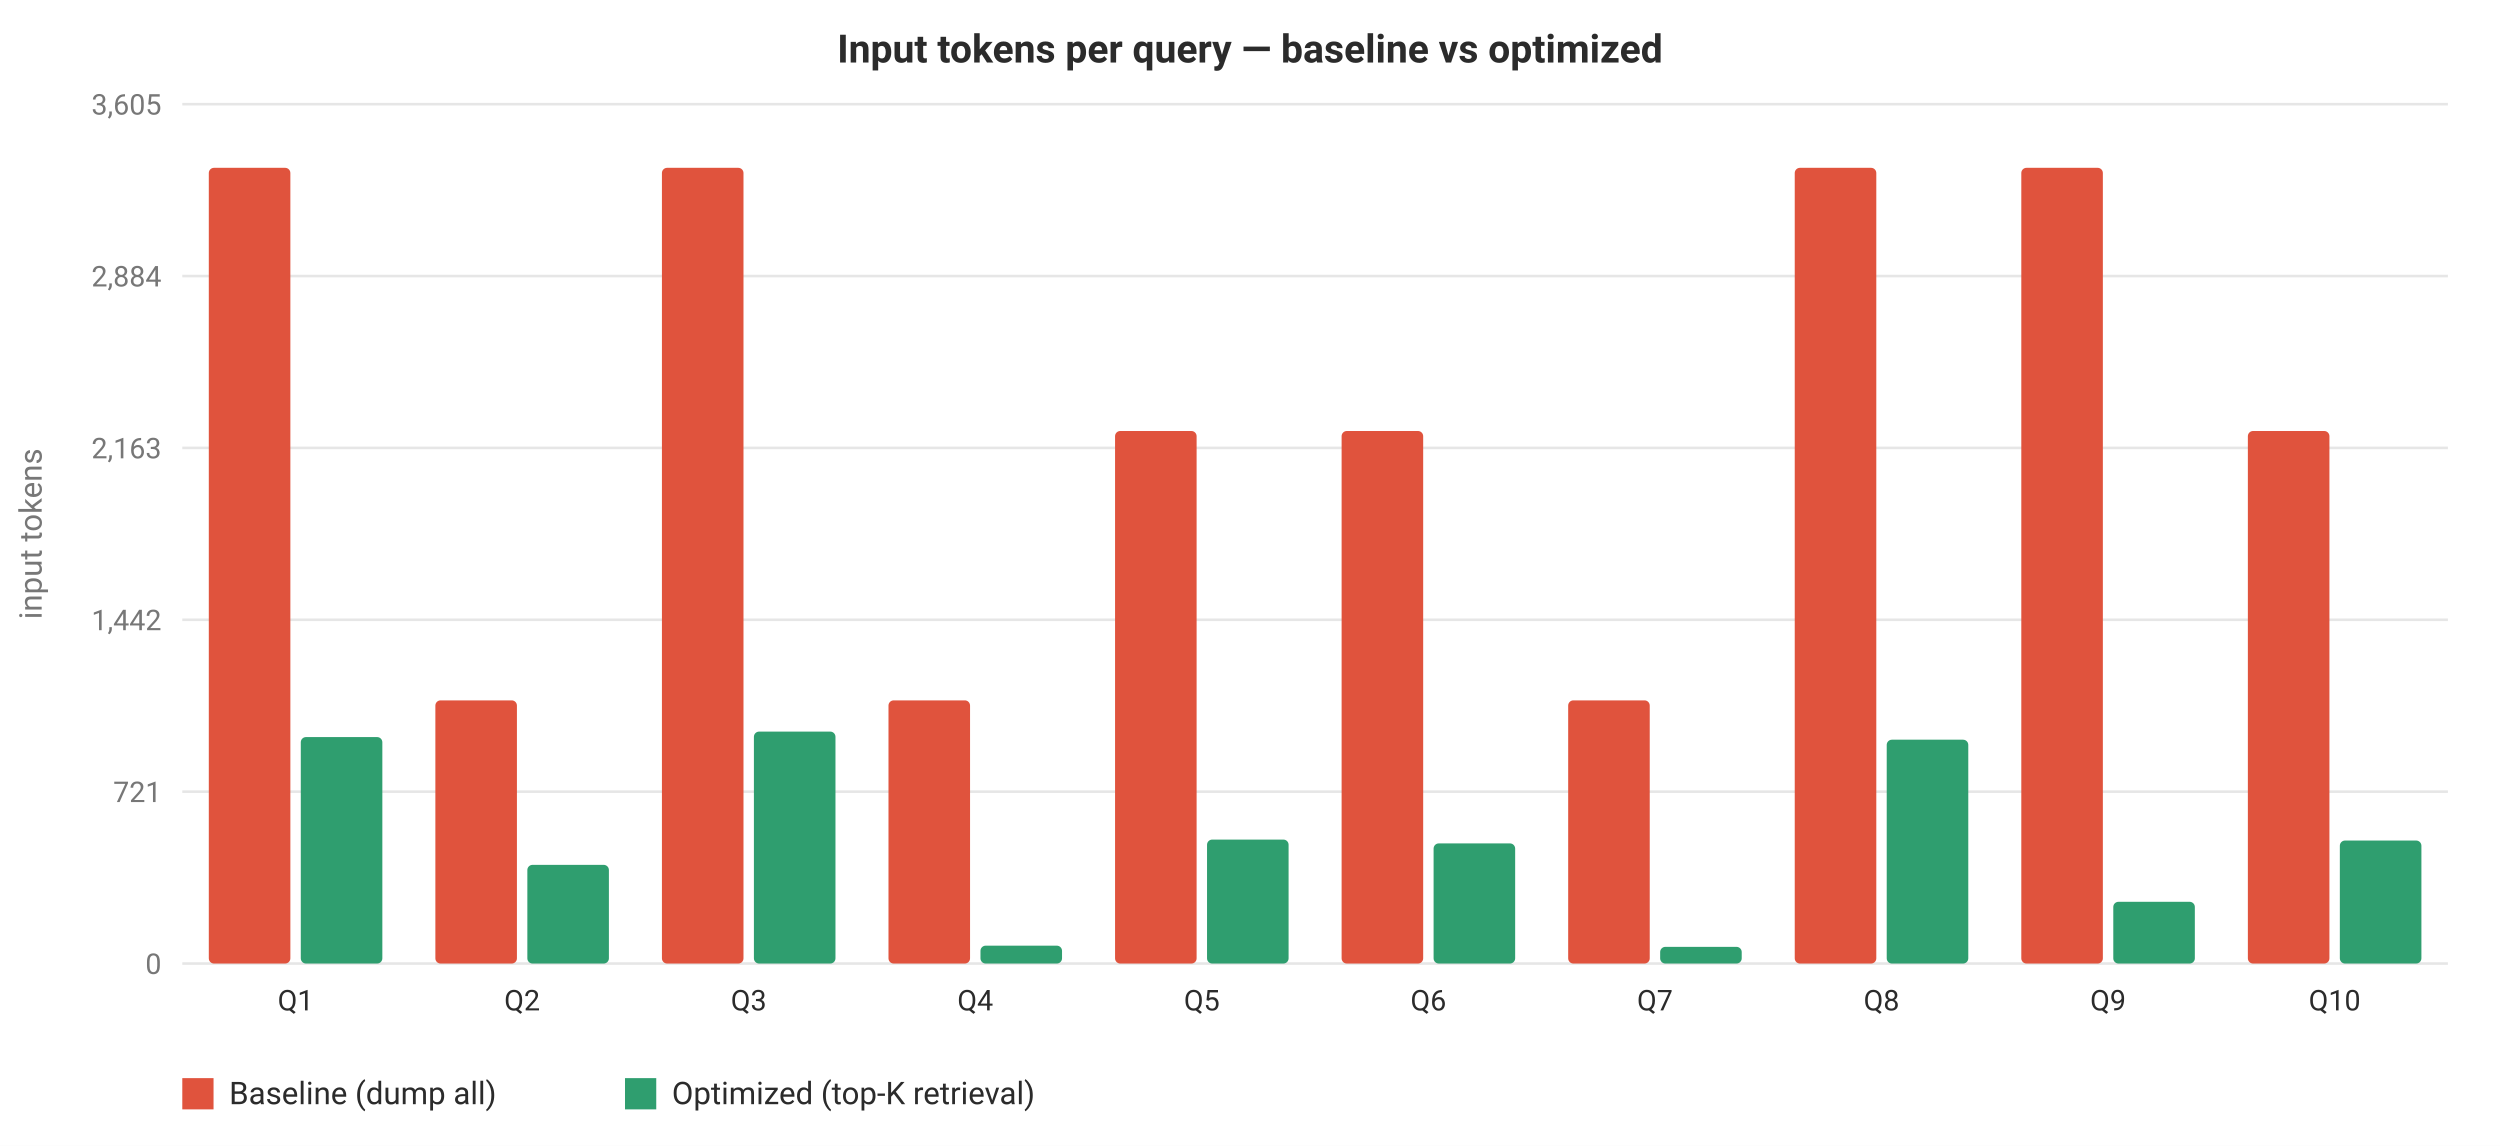
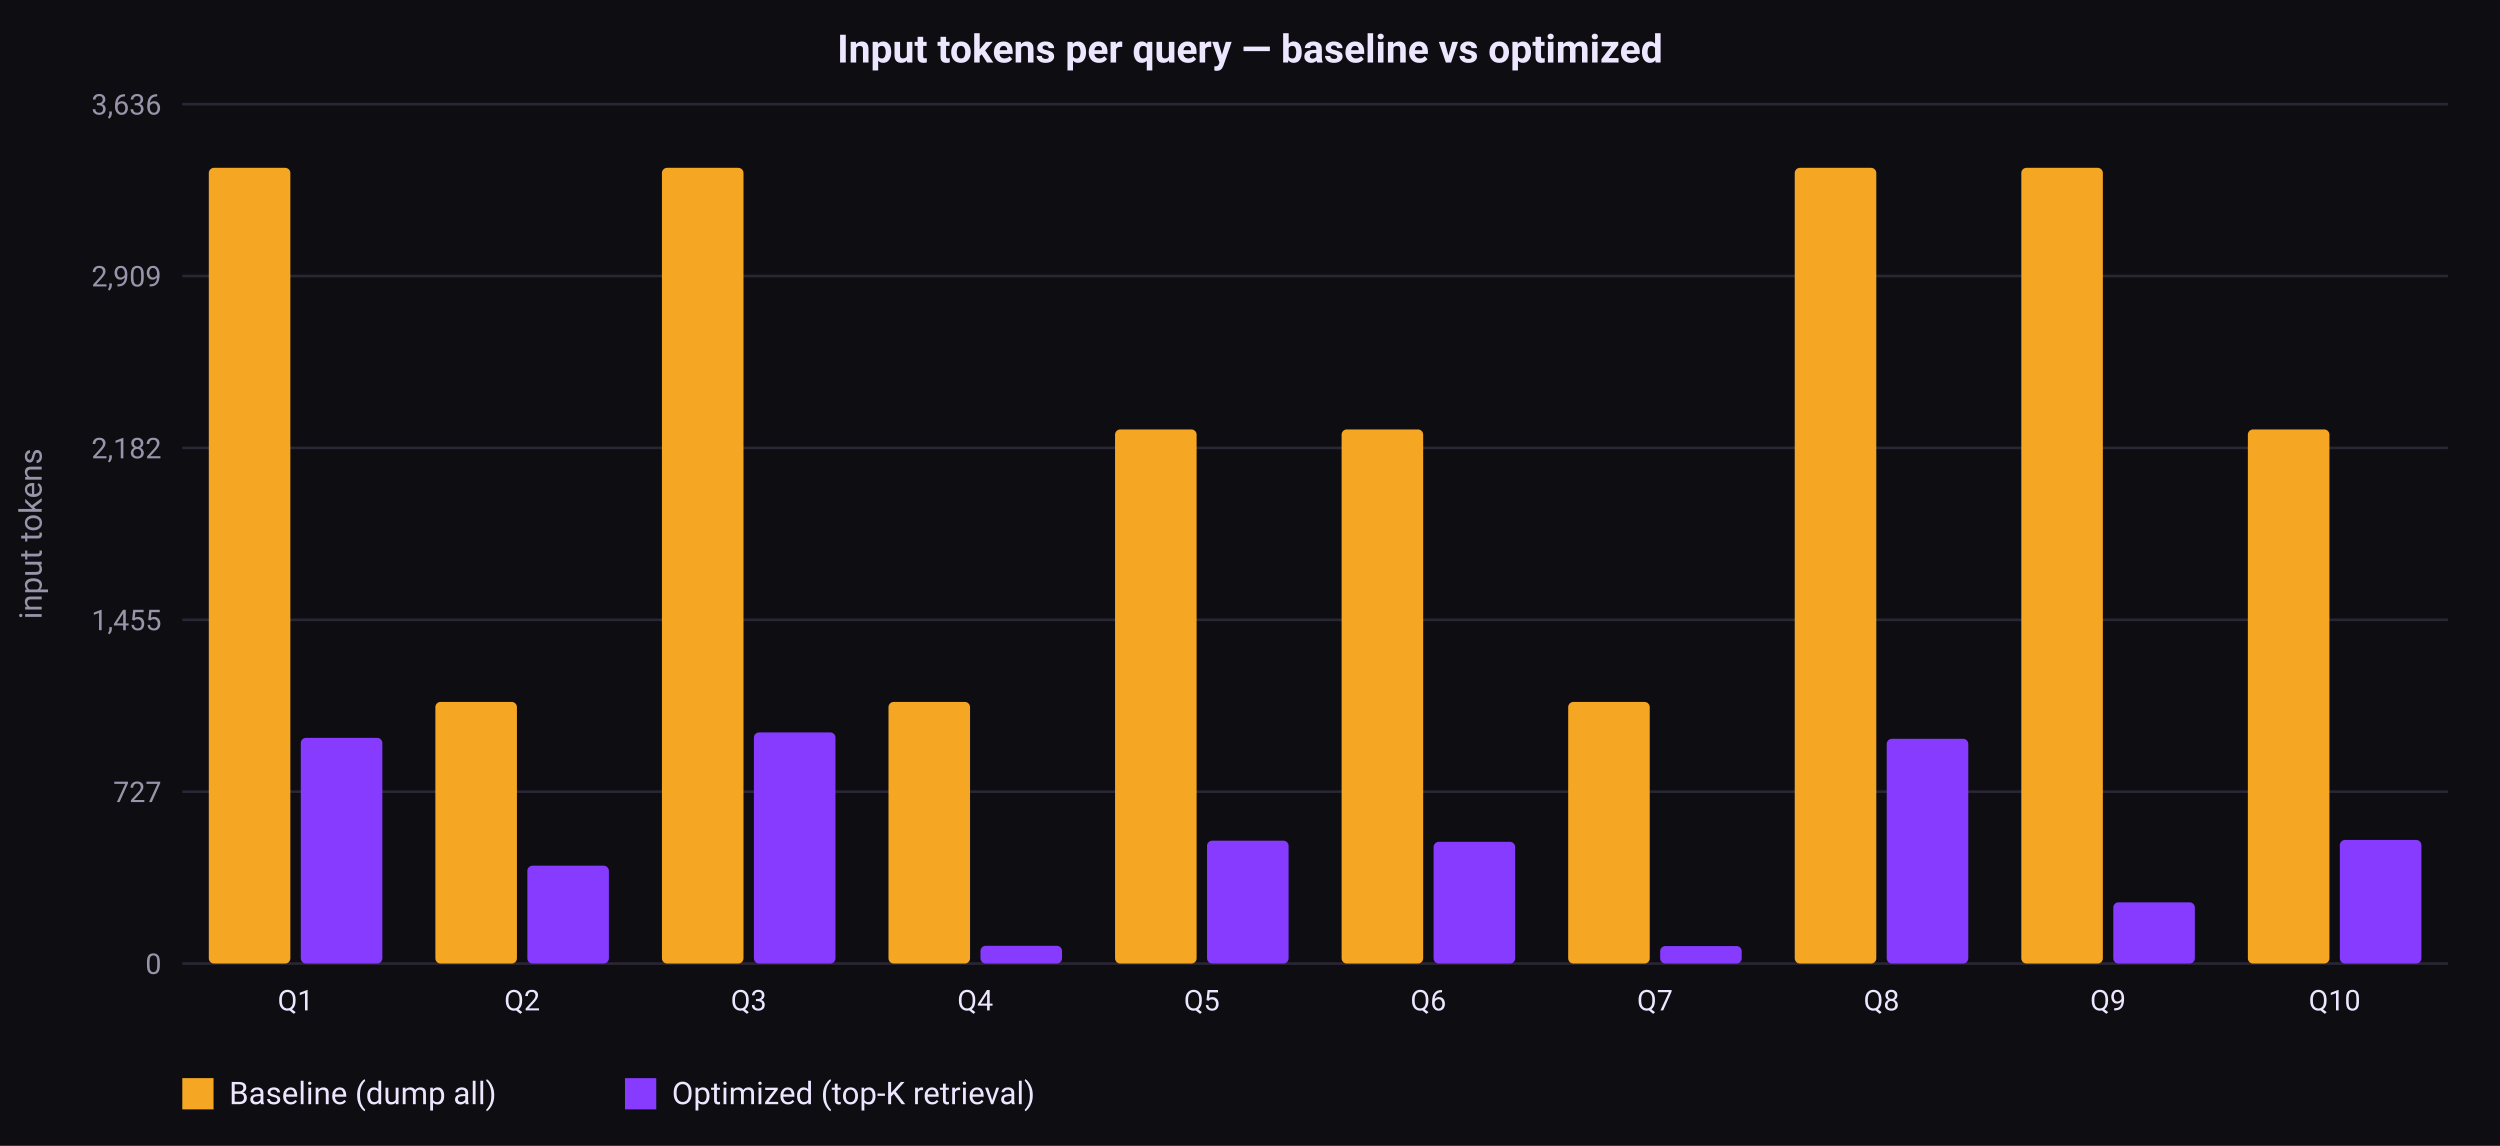
<svg xmlns="http://www.w3.org/2000/svg" viewBox="0 0 960 440" font-family="-apple-system,Segoe UI,Roboto,sans-serif">
-   <rect width="960" height="440" fill="#ffffff" />
-   <text x="480" y="24" text-anchor="middle" font-size="15" font-weight="600" fill="#2b2b2b">Input tokens per query — baseline vs optimized</text>
-   <line x1="70" y1="370" x2="940" y2="370" stroke="#e6e6e6" />
-   <text x="62" y="374" text-anchor="end" font-size="11" fill="#777">0</text>
-   <line x1="70" y1="304" x2="940" y2="304" stroke="#e6e6e6" />
-   <text x="62" y="308" text-anchor="end" font-size="11" fill="#777">721</text>
-   <line x1="70" y1="238" x2="940" y2="238" stroke="#e6e6e6" />
-   <text x="62" y="242" text-anchor="end" font-size="11" fill="#777">1,442</text>
-   <line x1="70" y1="172" x2="940" y2="172" stroke="#e6e6e6" />
-   <text x="62" y="176" text-anchor="end" font-size="11" fill="#777">2,163</text>
-   <line x1="70" y1="106" x2="940" y2="106" stroke="#e6e6e6" />
-   <text x="62" y="110" text-anchor="end" font-size="11" fill="#777">2,884</text>
-   <line x1="70" y1="40" x2="940" y2="40" stroke="#e6e6e6" />
-   <text x="62" y="44" text-anchor="end" font-size="11" fill="#777">3,605</text>
-   <rect x="80.18" y="64.444" width="31.32" height="305.556" fill="#e0533d" rx="2" />
-   <rect x="115.5" y="283.038" width="31.32" height="86.962" fill="#2f9e6f" rx="2" />
-   <text x="113.5" y="388" text-anchor="middle" font-size="11" fill="#2b2b2b">Q1</text>
-   <rect x="167.18" y="268.941" width="31.32" height="101.059" fill="#e0533d" rx="2" />
-   <rect x="202.5" y="332.103" width="31.32" height="37.897" fill="#2f9e6f" rx="2" />
-   <text x="200.5" y="388" text-anchor="middle" font-size="11" fill="#2b2b2b">Q2</text>
-   <rect x="254.18" y="64.444" width="31.32" height="305.556" fill="#e0533d" rx="2" />
-   <rect x="289.5" y="280.933" width="31.32" height="89.067" fill="#2f9e6f" rx="2" />
-   <text x="287.5" y="388" text-anchor="middle" font-size="11" fill="#2b2b2b">Q3</text>
-   <rect x="341.18" y="268.941" width="31.32" height="101.059" fill="#e0533d" rx="2" />
-   <rect x="376.5" y="363.135" width="31.32" height="6.865" fill="#2f9e6f" rx="2" />
-   <text x="374.5" y="388" text-anchor="middle" font-size="11" fill="#2b2b2b">Q4</text>
-   <rect x="428.18" y="165.503" width="31.32" height="204.497" fill="#e0533d" rx="2" />
-   <rect x="463.5" y="322.4" width="31.32" height="47.6" fill="#2f9e6f" rx="2" />
-   <text x="461.5" y="388" text-anchor="middle" font-size="11" fill="#2b2b2b">Q5</text>
-   <rect x="515.18" y="165.503" width="31.32" height="204.497" fill="#e0533d" rx="2" />
-   <rect x="550.5" y="323.865" width="31.32" height="46.135" fill="#2f9e6f" rx="2" />
-   <text x="548.5" y="388" text-anchor="middle" font-size="11" fill="#2b2b2b">Q6</text>
-   <rect x="602.18" y="268.941" width="31.32" height="101.059" fill="#e0533d" rx="2" />
-   <rect x="637.5" y="363.592" width="31.32" height="6.408" fill="#2f9e6f" rx="2" />
-   <text x="635.5" y="388" text-anchor="middle" font-size="11" fill="#2b2b2b">Q7</text>
-   <rect x="689.18" y="64.444" width="31.32" height="305.556" fill="#e0533d" rx="2" />
-   <rect x="724.5" y="284.045" width="31.32" height="85.955" fill="#2f9e6f" rx="2" />
-   <text x="722.5" y="388" text-anchor="middle" font-size="11" fill="#2b2b2b">Q8</text>
-   <rect x="776.18" y="64.444" width="31.32" height="305.556" fill="#e0533d" rx="2" />
-   <rect x="811.5" y="346.292" width="31.32" height="23.708" fill="#2f9e6f" rx="2" />
-   <text x="809.5" y="388" text-anchor="middle" font-size="11" fill="#2b2b2b">Q9</text>
-   <rect x="863.18" y="165.503" width="31.32" height="204.497" fill="#e0533d" rx="2" />
-   <rect x="898.5" y="322.766" width="31.32" height="47.234" fill="#2f9e6f" rx="2" />
-   <text x="896.5" y="388" text-anchor="middle" font-size="11" fill="#2b2b2b">Q10</text>
-   <rect x="70" y="414" width="12" height="12" fill="#e0533d" />
-   <text x="88" y="424" font-size="12" fill="#2b2b2b">Baseline (dump all)</text>
-   <rect x="240" y="414" width="12" height="12" fill="#2f9e6f" />
-   <text x="258" y="424" font-size="12" fill="#2b2b2b">Optimized (top-K retrieval)</text>
-   <text x="16" y="205" font-size="12" fill="#777" transform="rotate(-90 16 205)" text-anchor="middle">input tokens</text>
+   <rect width="960" height="440" fill="#0d0d12" />
+   <text x="480" y="24" text-anchor="middle" font-size="15" font-weight="600" fill="#ede6ff">Input tokens per query — baseline vs optimized</text>
+   <line x1="70" y1="370" x2="940" y2="370" stroke="#2a2635" />
+   <text x="62" y="374" text-anchor="end" font-size="11" fill="#9a94ab">0</text>
+   <line x1="70" y1="304" x2="940" y2="304" stroke="#2a2635" />
+   <text x="62" y="308" text-anchor="end" font-size="11" fill="#9a94ab">727</text>
+   <line x1="70" y1="238" x2="940" y2="238" stroke="#2a2635" />
+   <text x="62" y="242" text-anchor="end" font-size="11" fill="#9a94ab">1,455</text>
+   <line x1="70" y1="172" x2="940" y2="172" stroke="#2a2635" />
+   <text x="62" y="176" text-anchor="end" font-size="11" fill="#9a94ab">2,182</text>
+   <line x1="70" y1="106" x2="940" y2="106" stroke="#2a2635" />
+   <text x="62" y="110" text-anchor="end" font-size="11" fill="#9a94ab">2,909</text>
+   <line x1="70" y1="40" x2="940" y2="40" stroke="#2a2635" />
+   <text x="62" y="44" text-anchor="end" font-size="11" fill="#9a94ab">3,636</text>
+   <rect x="80.18" y="64.444" width="31.32" height="305.556" fill="#f5a623" rx="2" />
+   <rect x="115.5" y="283.334" width="31.32" height="86.666" fill="#863bff" rx="2" />
+   <text x="113.5" y="388" text-anchor="middle" font-size="11" fill="#ede6ff">Q1</text>
+   <rect x="167.18" y="269.54" width="31.32" height="100.46" fill="#f5a623" rx="2" />
+   <rect x="202.5" y="332.429" width="31.32" height="37.571" fill="#863bff" rx="2" />
+   <text x="200.5" y="388" text-anchor="middle" font-size="11" fill="#ede6ff">Q2</text>
+   <rect x="254.18" y="64.444" width="31.32" height="305.556" fill="#f5a623" rx="2" />
+   <rect x="289.5" y="281.246" width="31.32" height="88.754" fill="#863bff" rx="2" />
+   <text x="287.5" y="388" text-anchor="middle" font-size="11" fill="#ede6ff">Q3</text>
+   <rect x="341.18" y="269.54" width="31.32" height="100.46" fill="#f5a623" rx="2" />
+   <rect x="376.5" y="363.194" width="31.32" height="6.806" fill="#863bff" rx="2" />
+   <text x="374.5" y="388" text-anchor="middle" font-size="11" fill="#ede6ff">Q4</text>
+   <rect x="428.18" y="164.905" width="31.32" height="205.095" fill="#f5a623" rx="2" />
+   <rect x="463.5" y="322.81" width="31.32" height="47.19" fill="#863bff" rx="2" />
+   <text x="461.5" y="388" text-anchor="middle" font-size="11" fill="#ede6ff">Q5</text>
+   <rect x="515.18" y="164.905" width="31.32" height="205.095" fill="#f5a623" rx="2" />
+   <rect x="550.5" y="323.264" width="31.32" height="46.736" fill="#863bff" rx="2" />
+   <text x="548.5" y="388" text-anchor="middle" font-size="11" fill="#ede6ff">Q6</text>
+   <rect x="602.18" y="269.54" width="31.32" height="100.46" fill="#f5a623" rx="2" />
+   <rect x="637.5" y="363.284" width="31.32" height="6.716" fill="#863bff" rx="2" />
+   <text x="635.5" y="388" text-anchor="middle" font-size="11" fill="#ede6ff">Q7</text>
+   <rect x="689.18" y="64.444" width="31.32" height="305.556" fill="#f5a623" rx="2" />
+   <rect x="724.5" y="283.697" width="31.32" height="86.303" fill="#863bff" rx="2" />
+   <text x="722.5" y="388" text-anchor="middle" font-size="11" fill="#ede6ff">Q8</text>
+   <rect x="776.18" y="64.444" width="31.32" height="305.556" fill="#f5a623" rx="2" />
+   <rect x="811.5" y="346.496" width="31.32" height="23.504" fill="#863bff" rx="2" />
+   <text x="809.5" y="388" text-anchor="middle" font-size="11" fill="#ede6ff">Q9</text>
+   <rect x="863.18" y="164.905" width="31.32" height="205.095" fill="#f5a623" rx="2" />
+   <rect x="898.5" y="322.538" width="31.32" height="47.462" fill="#863bff" rx="2" />
+   <text x="896.5" y="388" text-anchor="middle" font-size="11" fill="#ede6ff">Q10</text>
+   <rect x="70" y="414" width="12" height="12" fill="#f5a623" />
+   <text x="88" y="424" font-size="12" fill="#ede6ff">Baseline (dump all)</text>
+   <rect x="240" y="414" width="12" height="12" fill="#863bff" />
+   <text x="258" y="424" font-size="12" fill="#ede6ff">Optimized (top-K retrieval)</text>
+   <text x="16" y="205" font-size="12" fill="#9a94ab" transform="rotate(-90 16 205)" text-anchor="middle">input tokens</text>
</svg>
